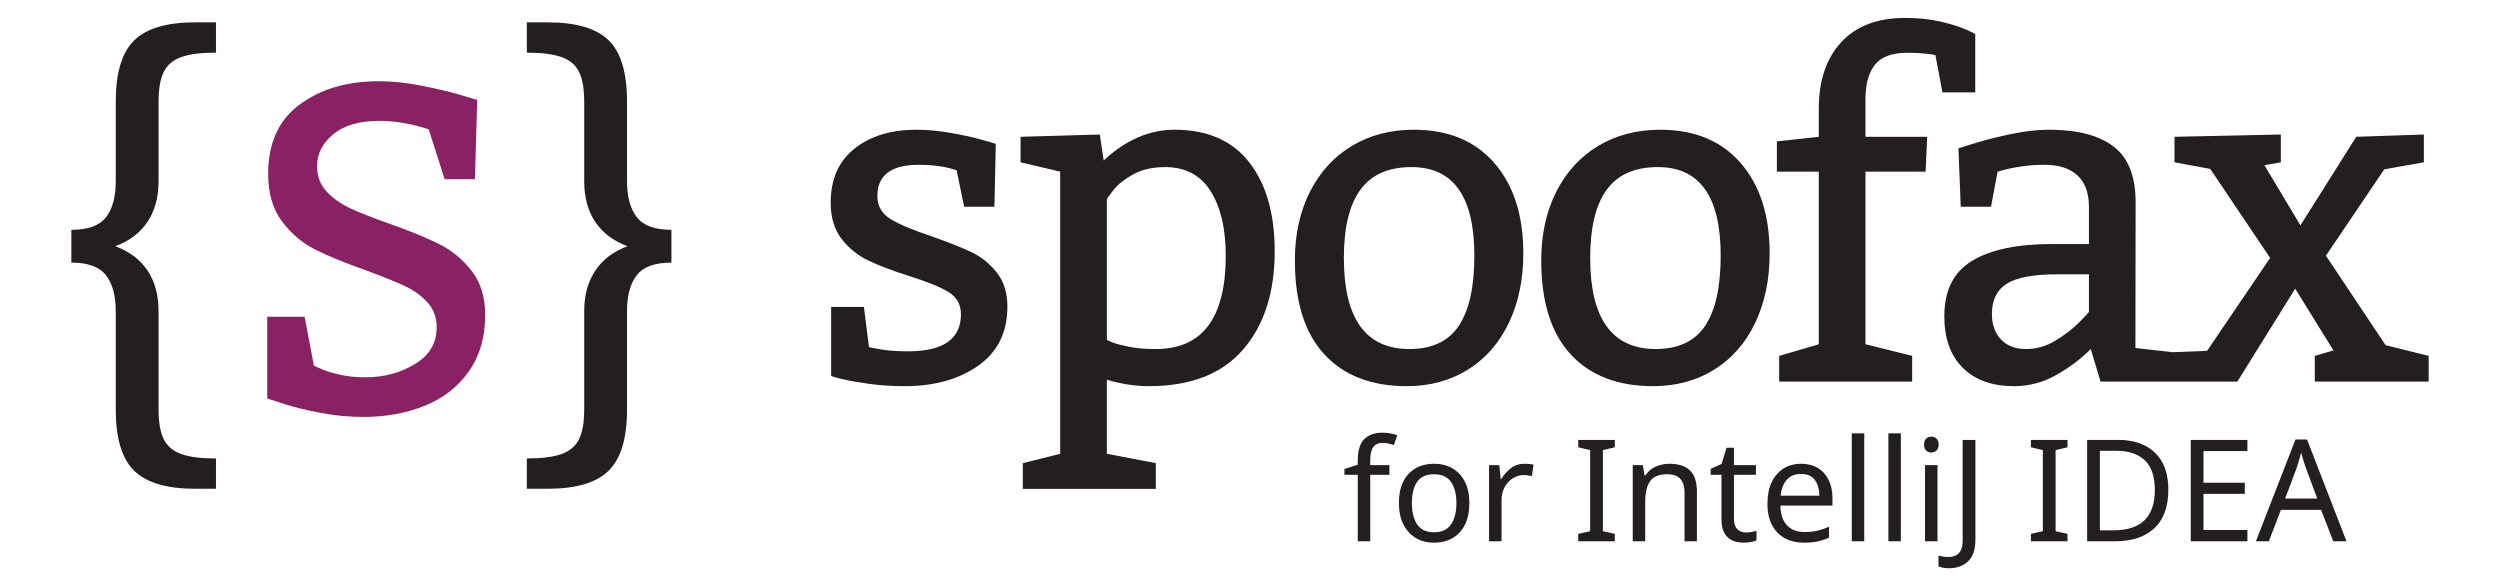
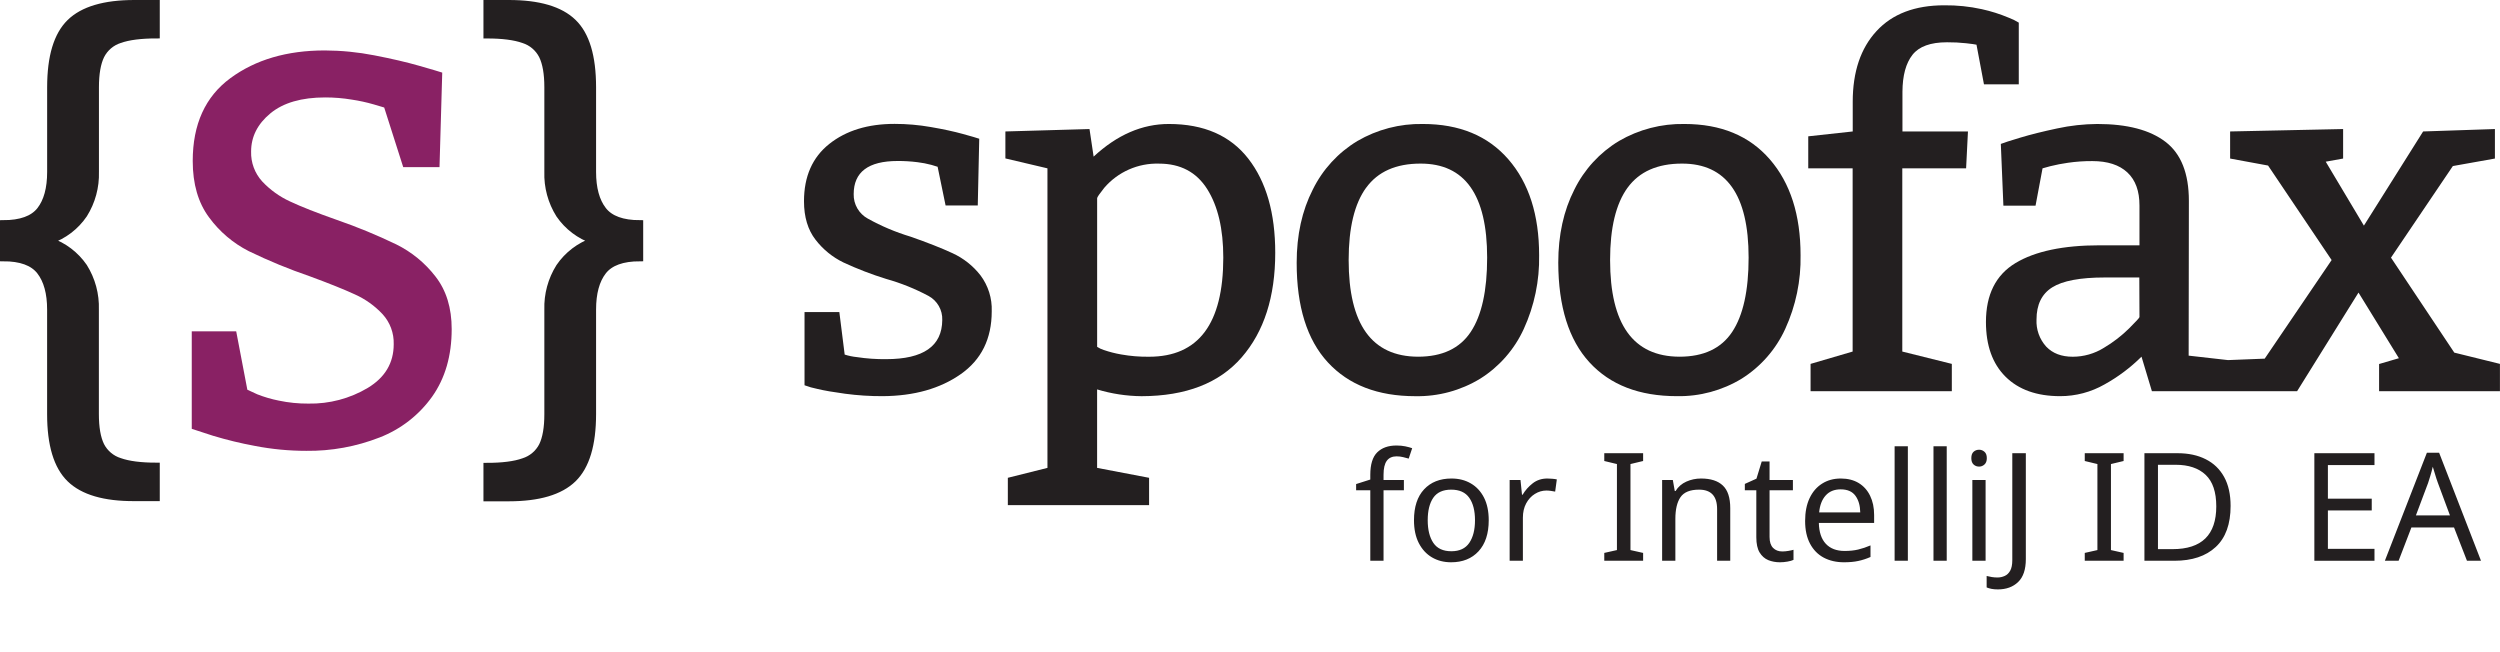
- <svg xmlns="http://www.w3.org/2000/svg" version="1.1" x="0px" y="0px" width="845.34px" height="194.67px" viewBox="0 0 845.34 194.67" enable-background="new 0 0 845.34 194.67" xml:space="preserve">
-   <g id="Subname">
- </g>
-   <g id="Name">
- </g>
+ <svg xmlns="http://www.w3.org/2000/svg" viewBox="0 0 796.46 207.54">
+   <defs>
+     <style>.cls-1{font-size:48px;font-family:Kadwa-Regular, Kadwa;}.cls-1,.cls-3,.cls-5{fill:#231f20;}.cls-2{letter-spacing:-0.05em;}.cls-4{fill:#892164;}.cls-5{stroke:#231f20;stroke-miterlimit:10;stroke-width:2px;}</style>
+   </defs>
  <g id="Logo">
-     <g>
-       <text transform="matrix(1 0 0 1 453.8765 183.0166)" fill="#231F20" font-family="'Kadwa-Regular'" font-size="48">for IntelliJ IDEA</text>
-       <g>
-         <path fill="#231F20" d="M297.753,118.138c2.619,0.438,5.725,0.655,9.318,0.655c11.857,0,17.813-4.155,17.865-12.473     c0-3.388-1.453-5.942-4.352-7.662c-2.9-1.72-7.406-3.53-13.514-5.43c-5.598-1.798-10.127-3.529-13.594-5.197     c-3.465-1.667-6.43-4.083-8.895-7.238c-2.463-3.158-3.695-7.25-3.695-12.282c0-7.905,2.684-13.99,8.049-18.25     c5.361-4.261,12.309-6.393,20.828-6.393c3.697,0,7.535,0.346,11.514,1.039c3.977,0.692,7.367,1.427,10.166,2.195     c2.797,0.769,4.553,1.284,5.271,1.54l-0.461,21.255h-10.24l-2.543-12.323c-0.309-0.102-0.99-0.307-2.039-0.614     c-1.053-0.308-2.529-0.589-4.43-0.847c-1.898-0.256-4.004-0.386-6.313-0.386c-9.348,0-14.016,3.518-14.016,10.551     c0,3.387,1.502,5.991,4.504,7.815c3.004,1.821,7.533,3.735,13.592,5.736c5.441,1.899,9.906,3.657,13.398,5.275     s6.441,3.953,8.857,7.007c2.412,3.054,3.619,6.891,3.619,11.514c0,8.727-3.285,15.399-9.857,20.02s-14.838,6.931-24.797,6.931     c-4.313,0-8.314-0.258-12.012-0.769c-3.697-0.513-6.65-1.026-8.857-1.542c-2.207-0.514-3.566-0.896-4.08-1.154v-23.332h11.088     l1.695,13.553C293.825,117.437,295.134,117.706,297.753,118.138z" />
-         <path fill="#231F20" d="M397.14,43.868c11.141,0,19.574,3.684,25.299,11.05c5.721,7.366,8.584,17.366,8.584,29.993     c0,13.964-3.566,25.065-10.701,33.305c-7.137,8.239-17.764,12.36-31.881,12.36c-4.52,0-9.24-0.719-14.17-2.157v25.028     l16.557,3.158v8.7h-44.971v-8.7l12.627-3.158V58.039l-13.398-3.159v-8.625l26.799-0.771l1.311,8.781     C380.636,47.334,388.62,43.868,397.14,43.868z M376.388,115.867c1.205,0.464,3.053,0.939,5.545,1.427     c2.49,0.487,5.455,0.73,8.895,0.73c15.758,0,23.641-10.524,23.641-31.57c0-9.142-1.707-16.418-5.121-21.832     c-3.416-5.418-8.537-8.123-15.361-8.123c-4.211,0-7.793,0.806-10.742,2.424c-2.953,1.615-5.189,3.376-6.699,5.275     c-1.518,1.899-2.273,3.002-2.273,3.313v47.355C374.476,115.072,375.181,115.406,376.388,115.867z" />
-         <path fill="#231F20" d="M505.31,55.15c6.52,7.52,9.779,17.699,9.779,30.532c0,8.831-1.631,16.658-4.893,23.488     c-3.26,6.827-7.877,12.103-13.859,15.823c-5.98,3.721-12.875,5.582-20.676,5.582c-11.963,0-21.252-3.593-27.877-10.779     c-6.623-7.189-9.936-17.764-9.936-31.728c0-8.828,1.709-16.595,5.125-23.294c3.41-6.699,8.15-11.858,14.205-15.478     c6.059-3.619,13.016-5.43,20.869-5.43C489.701,43.868,498.791,47.627,505.31,55.15z M459.989,64.158     c-3.721,5.109-5.58,12.798-5.58,23.064c0,20.483,7.363,30.753,22.1,30.802c7.7,0,13.297-2.63,16.788-7.891     c3.49-5.264,5.236-13.158,5.236-23.68c0-19.971-7.086-29.955-21.252-29.955C469.472,56.499,463.712,59.051,459.989,64.158z" />
-         <path fill="#231F20" d="M588.603,55.15c6.52,7.52,9.779,17.699,9.779,30.532c0,8.831-1.629,16.658-4.889,23.488     c-3.26,6.827-7.883,12.103-13.863,15.823s-12.871,5.582-20.674,5.582c-11.963,0-21.256-3.593-27.877-10.779     c-6.623-7.189-9.932-17.764-9.932-31.728c0-8.828,1.705-16.595,5.117-23.294c3.414-6.699,8.15-11.858,14.209-15.478     s13.012-5.43,20.869-5.43C572.996,43.868,582.083,47.627,588.603,55.15z M543.285,64.158c-3.721,5.109-5.584,12.798-5.584,23.064     c0,20.483,7.369,30.753,22.102,30.802c7.699,0,13.297-2.63,16.789-7.891c3.488-5.264,5.234-13.158,5.234-23.68     c0-19.971-7.084-29.955-21.252-29.955C552.767,56.499,547.007,59.051,543.285,64.158z" />
-         <path fill="#231F20" d="M622.585,14.258c5.057-5.467,12.256-8.198,21.6-8.198c4.414,0,8.393,0.409,11.934,1.232     c3.545,0.821,6.393,1.705,8.549,2.656c2.156,0.949,3.234,1.477,3.234,1.578v19.712h-11.09l-2.387-12.627     c-0.408-0.104-1.5-0.258-3.271-0.461c-1.771-0.206-3.811-0.311-6.123-0.311c-5.236,0-8.92,1.349-11.051,4.043     c-2.129,2.694-3.193,6.609-3.193,11.742v12.63h20.869l-0.539,11.784h-20.33v58.367l15.785,3.93v8.701h-44.973v-8.701l13.402-3.93     V58.039h-14.174V47.795l14.174-1.54v-9.472C615.001,27.236,617.527,19.728,622.585,14.258z" />
-         <path fill="#231F20" d="M806.654,116.714l-20.174-30.26l19.715-29.187l13.398-2.388v-9.396l-22.871,0.771l-18.867,29.956     l-12.166-20.33l5.545-1.001v-9.396l-35.963,0.771v8.625l12.092,2.233l20.252,30.109l-21.322,31.411l-11.705,0.455l-12.525-1.415     l0.066-49.316c0-8.729-2.475-14.991-7.428-18.79c-4.955-3.799-12.205-5.699-21.756-5.699c-4.002,0-8.266,0.476-12.781,1.425     c-4.518,0.951-8.434,1.925-11.746,2.926c-3.309,1.001-5.377,1.656-6.197,1.964l0.771,19.715h10.24l2.234-11.858     c0.307-0.104,1.143-0.334,2.502-0.693c1.359-0.36,3.223-0.72,5.582-1.079c2.361-0.359,4.955-0.539,7.779-0.539     c4.875,0,8.598,1.206,11.166,3.619c2.566,2.413,3.85,5.931,3.85,10.551v12.627h-12.629c-11.652,0-20.611,1.888-26.875,5.661     c-6.266,3.772-9.396,10.022-9.396,18.752c0,7.494,2.082,13.309,6.24,17.441c4.156,4.133,9.959,6.197,17.4,6.197     c4.98,0,9.689-1.247,14.131-3.735s8.357-5.429,11.744-8.816l3.309,11.013h23.387h2.393h20.479l19.559-31.418l12.938,20.867     l-6.314,1.85v8.701h38.504v-8.701L806.654,116.714z M706.345,105.395c0,0.206-1.104,1.413-3.311,3.62     c-2.207,2.206-4.879,4.263-8.01,6.159c-3.133,1.902-6.441,2.851-9.934,2.851c-3.594,0-6.418-1.078-8.471-3.233     c-2.055-2.157-3.08-5.031-3.08-8.625c0-4.724,1.682-8.138,5.043-10.243c3.363-2.103,8.943-3.155,16.75-3.155h11.012V105.395z" />
-       </g>
-       <g>
-         <path fill="#231F20" d="M61.282,19.305c-2.799,0.997-4.773,2.68-5.928,5.043c-1.154,2.36-1.734,5.696-1.734,10.012v26.95     c0,5.34-1.232,9.881-3.695,13.628c-2.465,3.75-6.109,6.522-10.936,8.317c4.826,1.796,8.471,4.557,10.936,8.28     c2.463,3.721,3.695,8.277,3.695,13.665v33.268c0,4.313,0.58,7.65,1.734,10.012c1.154,2.357,3.129,4.042,5.928,5.043     c2.799,1.004,6.713,1.502,11.746,1.502v10.243H65.94c-9.549,0-16.4-2.032-20.561-6.084c-4.158-4.058-6.238-10.963-6.238-20.716     V105.2c0-5.234-1.104-9.277-3.309-12.125c-2.207-2.851-6.109-4.275-11.705-4.275V77.713c5.596,0,9.498-1.412,11.705-4.237     c2.205-2.824,3.309-6.879,3.309-12.166v-26.95c0-9.757,2.08-16.661,6.238-20.716c4.16-4.055,11.012-6.085,20.561-6.085h7.088     v10.243C67.995,17.802,64.081,18.301,61.282,19.305z" />
-         <path fill="#892164" d="M108.995,124.921c1.49,0.642,3.518,1.242,6.084,1.808s5.365,0.85,8.396,0.85     c6.313,0,11.92-1.491,16.824-4.47c4.9-2.976,7.354-7.107,7.354-12.397c0-3.388-1.053-6.224-3.158-8.506     c-2.105-2.286-4.709-4.147-7.816-5.586c-3.105-1.436-7.381-3.155-12.82-5.159c-7.137-2.515-12.896-4.875-17.287-7.082     c-4.389-2.21-8.139-5.392-11.244-9.551c-3.107-4.158-4.658-9.498-4.658-16.018c0-10.42,3.555-18.247,10.666-23.484     c7.109-5.238,16.027-7.856,26.758-7.856c4.416,0,9.088,0.476,14.016,1.424c4.93,0.951,9.135,1.929,12.627,2.929     c3.492,1.001,5.701,1.656,6.625,1.964l-0.77,26.797h-10.242l-5.393-16.864c-0.408-0.102-1.412-0.397-3.002-0.885     c-1.588-0.49-3.645-0.937-6.158-1.349c-2.518-0.411-5.035-0.617-7.551-0.617c-6.725,0-11.906,1.502-15.553,4.507     c-3.645,3.001-5.469,6.609-5.469,10.817c0,3.39,1.053,6.227,3.158,8.509c2.105,2.285,4.734,4.173,7.893,5.661     c3.158,1.487,7.588,3.233,13.287,5.234c6.824,2.416,12.42,4.698,16.785,6.856c4.361,2.154,8.07,5.196,11.127,9.126     c3.053,3.925,4.58,8.893,4.58,14.898c0,7.549-1.848,13.927-5.545,19.138c-3.695,5.209-8.66,9.075-14.898,11.589     c-6.238,2.512-13.154,3.773-20.752,3.773c-4.932,0-9.779-0.464-14.557-1.387c-4.773-0.925-8.738-1.888-11.896-2.888     c-3.158-1.001-5.17-1.656-6.043-1.964v-27.644h12.627l3.158,16.554C106.56,123.854,107.507,124.277,108.995,124.921z" />
-         <path fill="#231F20" d="M205.784,13.605c4.158,4.028,6.238,10.945,6.238,20.754v26.95c0,5.238,1.102,9.281,3.309,12.129     s6.111,4.274,11.705,4.274V88.8c-5.594,0-9.498,1.413-11.705,4.237c-2.207,2.822-3.309,6.876-3.309,12.163v33.268     c0,9.753-2.08,16.658-6.238,20.716c-4.158,4.052-11.012,6.084-20.563,6.084h-7.082v-10.243c5.031,0,8.943-0.498,11.742-1.502     c2.797-1.001,4.773-2.686,5.928-5.043c1.158-2.361,1.734-5.699,1.734-10.012V105.2c0-5.336,1.23-9.881,3.695-13.627     c2.465-3.747,6.111-6.522,10.936-8.318c-4.824-1.795-8.471-4.556-10.936-8.276c-2.465-3.724-3.695-8.28-3.695-13.669v-26.95     c0-4.315-0.576-7.651-1.734-10.012c-1.154-2.363-3.131-4.046-5.928-5.043c-2.799-1.004-6.711-1.503-11.742-1.503V7.559h7.082     C194.772,7.559,201.626,9.574,205.784,13.605z" />
-       </g>
-     </g>
+     <text class="cls-1" transform="translate(431.32 178.65)">for IntelliJ ID<tspan class="cls-2" x="301.34" y="0">E</tspan>
+       <tspan x="328.46" y="0">A</tspan>
+     </text>
+     <path class="cls-3" d="M297.75,118.14a57.22,57.22,0,0,0,9.32.65q17.79,0,17.87-12.47a8.37,8.37,0,0,0-4.36-7.66,67.12,67.12,0,0,0-13.51-5.43A108.61,108.61,0,0,1,293.48,88a24.89,24.89,0,0,1-8.9-7.24q-3.69-4.74-3.69-12.28,0-11.85,8.05-18.25t20.82-6.39a66.46,66.46,0,0,1,11.52,1c4,.69,7.37,1.42,10.16,2.19s4.56,1.29,5.28,1.54l-.47,21.26H326l-2.54-12.33-2-.61a31.84,31.84,0,0,0-4.43-.85,48.52,48.52,0,0,0-6.31-.38q-14,0-14,10.55a8.65,8.65,0,0,0,4.51,7.81,68.85,68.85,0,0,0,13.59,5.74q8.16,2.85,13.4,5.28a24,24,0,0,1,8.86,7,18,18,0,0,1,3.62,11.52q0,13.08-9.86,20T306,130.58a88.09,88.09,0,0,1-12-.77c-3.7-.51-6.65-1-8.86-1.54a25.78,25.78,0,0,1-4.08-1.16V103.78h11.09l1.7,13.55A18.72,18.72,0,0,0,297.75,118.14Z" transform="translate(-24.75 -4.37)" />
+     <path class="cls-3" d="M397.14,43.87q16.71,0,25.3,11.05t8.58,30q0,21-10.7,33.31t-31.88,12.36a50.49,50.49,0,0,1-14.17-2.16v25l16.56,3.16v8.7h-45v-8.7l12.62-3.16V58l-13.4-3.16V46.25l26.8-.77,1.31,8.79Q384.37,43.86,397.14,43.87Zm-20.75,72a35.31,35.31,0,0,0,5.54,1.42,46.8,46.8,0,0,0,8.9.73q23.63,0,23.64-31.57,0-13.71-5.12-21.83T394,56.5a22.11,22.11,0,0,0-17.45,7.7c-1.51,1.9-2.27,3-2.27,3.31v47.36A8.6,8.6,0,0,0,376.39,115.87Z" transform="translate(-24.75 -4.37)" />
+     <path class="cls-3" d="M505.31,55.15q9.78,11.28,9.78,30.53a53.91,53.91,0,0,1-4.89,23.49A36.76,36.76,0,0,1,496.34,125a38.36,38.36,0,0,1-20.68,5.59q-17.94,0-27.88-10.78t-9.93-31.73q0-13.25,5.12-23.29A37.22,37.22,0,0,1,457.18,49.3a39.89,39.89,0,0,1,20.87-5.43Q495.53,43.87,505.31,55.15Zm-45.32,9q-5.58,7.66-5.58,23.06,0,30.73,22.1,30.8,11.55,0,16.79-7.89t5.23-23.68q0-30-21.25-29.95Q465.57,56.5,460,64.16Z" transform="translate(-24.75 -4.37)" />
+     <path class="cls-3" d="M588.6,55.15q9.78,11.28,9.78,30.53a53.91,53.91,0,0,1-4.89,23.49A36.76,36.76,0,0,1,579.63,125,38.32,38.32,0,0,1,559,130.58q-18,0-27.88-10.78t-9.93-31.73q0-13.25,5.12-23.29a37.27,37.27,0,0,1,14.2-15.48,39.91,39.91,0,0,1,20.87-5.43Q578.83,43.87,588.6,55.15Zm-45.32,9q-5.58,7.66-5.58,23.06,0,30.73,22.1,30.8,11.55,0,16.79-7.89t5.24-23.68q0-30-21.26-29.95Q548.87,56.5,543.28,64.16Z" transform="translate(-24.75 -4.37)" />
+     <path class="cls-3" d="M622.59,14.26q7.57-8.21,21.59-8.2a53.06,53.06,0,0,1,11.94,1.23A49.57,49.57,0,0,1,664.67,10a17.5,17.5,0,0,1,3.23,1.58V31.24H656.81l-2.38-12.63c-.41-.1-1.5-.26-3.28-.46a52.63,52.63,0,0,0-6.12-.31q-7.86,0-11,4t-3.19,11.74V46.25h20.87L651.12,58H630.79v58.37l15.78,3.93V129h-45v-8.7l13.4-3.93V58H600.83V47.8L615,46.25V36.78Q615,22.47,622.59,14.26Z" transform="translate(-24.75 -4.37)" />
+     <path class="cls-3" d="M806.65,116.71,786.48,86.45l19.71-29.18,13.4-2.39v-9.4l-22.87.77-18.87,30L765.69,55.88l5.54-1v-9.4l-36,.77v8.63l12.09,2.23,20.25,30.11-21.32,31.41-11.7.46-12.53-1.42.07-49.31q0-13.09-7.43-18.79t-21.76-5.7a62.24,62.24,0,0,0-12.78,1.42q-6.76,1.43-11.74,2.93c-3.31,1-5.38,1.66-6.2,2L663,69.9h10.24L675.47,58c.3-.11,1.14-.33,2.5-.69a55.75,55.75,0,0,1,5.58-1.08,51.83,51.83,0,0,1,7.78-.54q7.3,0,11.17,3.62t3.85,10.55V82.52H693.72q-17.49,0-26.88,5.67t-9.4,18.75q0,11.24,6.24,17.44t17.41,6.2a28.48,28.48,0,0,0,14.13-3.74A53.47,53.47,0,0,0,707,118l3.31,11h46.26l19.56-31.42L789,118.49l-6.31,1.85V129h38.5v-8.7Zm-100.3-11.32q0,.31-3.32,3.62a41.26,41.26,0,0,1-8,6.16,18.74,18.74,0,0,1-9.93,2.85c-3.59,0-6.42-1.07-8.47-3.23a12,12,0,0,1-3.08-8.62q0-7.1,5-10.25t16.75-3.15h11Z" transform="translate(-24.75 -4.37)" />
+     <path class="cls-4" d="M106.74,130a39.81,39.81,0,0,0,6.84,2,44.17,44.17,0,0,0,9.43.95,35.66,35.66,0,0,0,18.91-5q8.27-5,8.26-13.93a13.55,13.55,0,0,0-3.55-9.56,27.41,27.41,0,0,0-8.78-6.28q-5.23-2.41-14.41-5.79a171.32,171.32,0,0,1-19.42-8A35.73,35.73,0,0,1,91.38,73.66q-5.23-7-5.23-18,0-17.56,12-26.39t30.07-8.83A84,84,0,0,1,144,22q8.31,1.61,14.19,3.3c3.93,1.12,6.41,1.86,7.45,2.2l-.87,30.12H153.21l-6.06-19c-.46-.11-1.58-.44-3.37-1a53.84,53.84,0,0,0-6.92-1.51,51.73,51.73,0,0,0-8.49-.7q-11.33,0-17.47,5.07t-6.15,12.15a13.54,13.54,0,0,0,3.55,9.56,28.41,28.41,0,0,0,8.87,6.37q5.33,2.5,14.93,5.88A176.11,176.11,0,0,1,151,82.23a35.76,35.76,0,0,1,12.51,10.26q5.15,6.62,5.14,16.74,0,12.72-6.23,21.51a36.92,36.92,0,0,1-16.74,13A62,62,0,0,1,122.32,148,85.82,85.82,0,0,1,106,146.44a124.13,124.13,0,0,1-13.37-3.24c-3.55-1.13-5.81-1.86-6.79-2.21V109.93H100l3.55,18.6C104,128.76,105.07,129.23,106.74,130Z" transform="translate(-24.75 -4.37)" />
+     <path class="cls-5" d="M62.91,17.11A10,10,0,0,0,57,22.16c-1.15,2.36-1.73,5.69-1.73,10V59.12a24.3,24.3,0,0,1-3.7,13.63,21.56,21.56,0,0,1-10.93,8.31,21.73,21.73,0,0,1,10.93,8.28A24.27,24.27,0,0,1,55.25,103v33.27q0,6.47,1.73,10a10,10,0,0,0,5.93,5c2.8,1,6.71,1.5,11.74,1.5v10.25H67.57Q53.25,163.08,47,157t-6.24-20.71V103q0-7.85-3.31-12.13T25.75,86.61V75.52q8.4,0,11.71-4.23t3.31-12.17V32.17q0-14.64,6.24-20.72T67.57,5.37h7.08V15.61Q67.11,15.61,62.91,17.11Z" transform="translate(-24.75 -4.37)" />
+     <path class="cls-5" d="M207.41,11.42q6.24,6,6.24,20.75V59.12q0,7.86,3.31,12.13c2.2,2.85,6.11,4.27,11.7,4.27V86.61c-5.59,0-9.5,1.41-11.7,4.24s-3.31,6.87-3.31,12.16v33.27q0,14.63-6.24,20.71t-20.56,6.09h-7.08V152.83c5,0,8.94-.49,11.74-1.5a10,10,0,0,0,5.93-5q1.73-3.54,1.73-10V103a24.22,24.22,0,0,1,3.7-13.63,21.68,21.68,0,0,1,10.93-8.32,21.66,21.66,0,0,1-10.93-8.27,24.19,24.19,0,0,1-3.7-13.67V32.17c0-4.32-.58-7.65-1.73-10a10,10,0,0,0-5.93-5.05q-4.2-1.5-11.74-1.5V5.37h7.08Q201.18,5.37,207.41,11.42Z" transform="translate(-24.75 -4.37)" />
  </g>
</svg>
